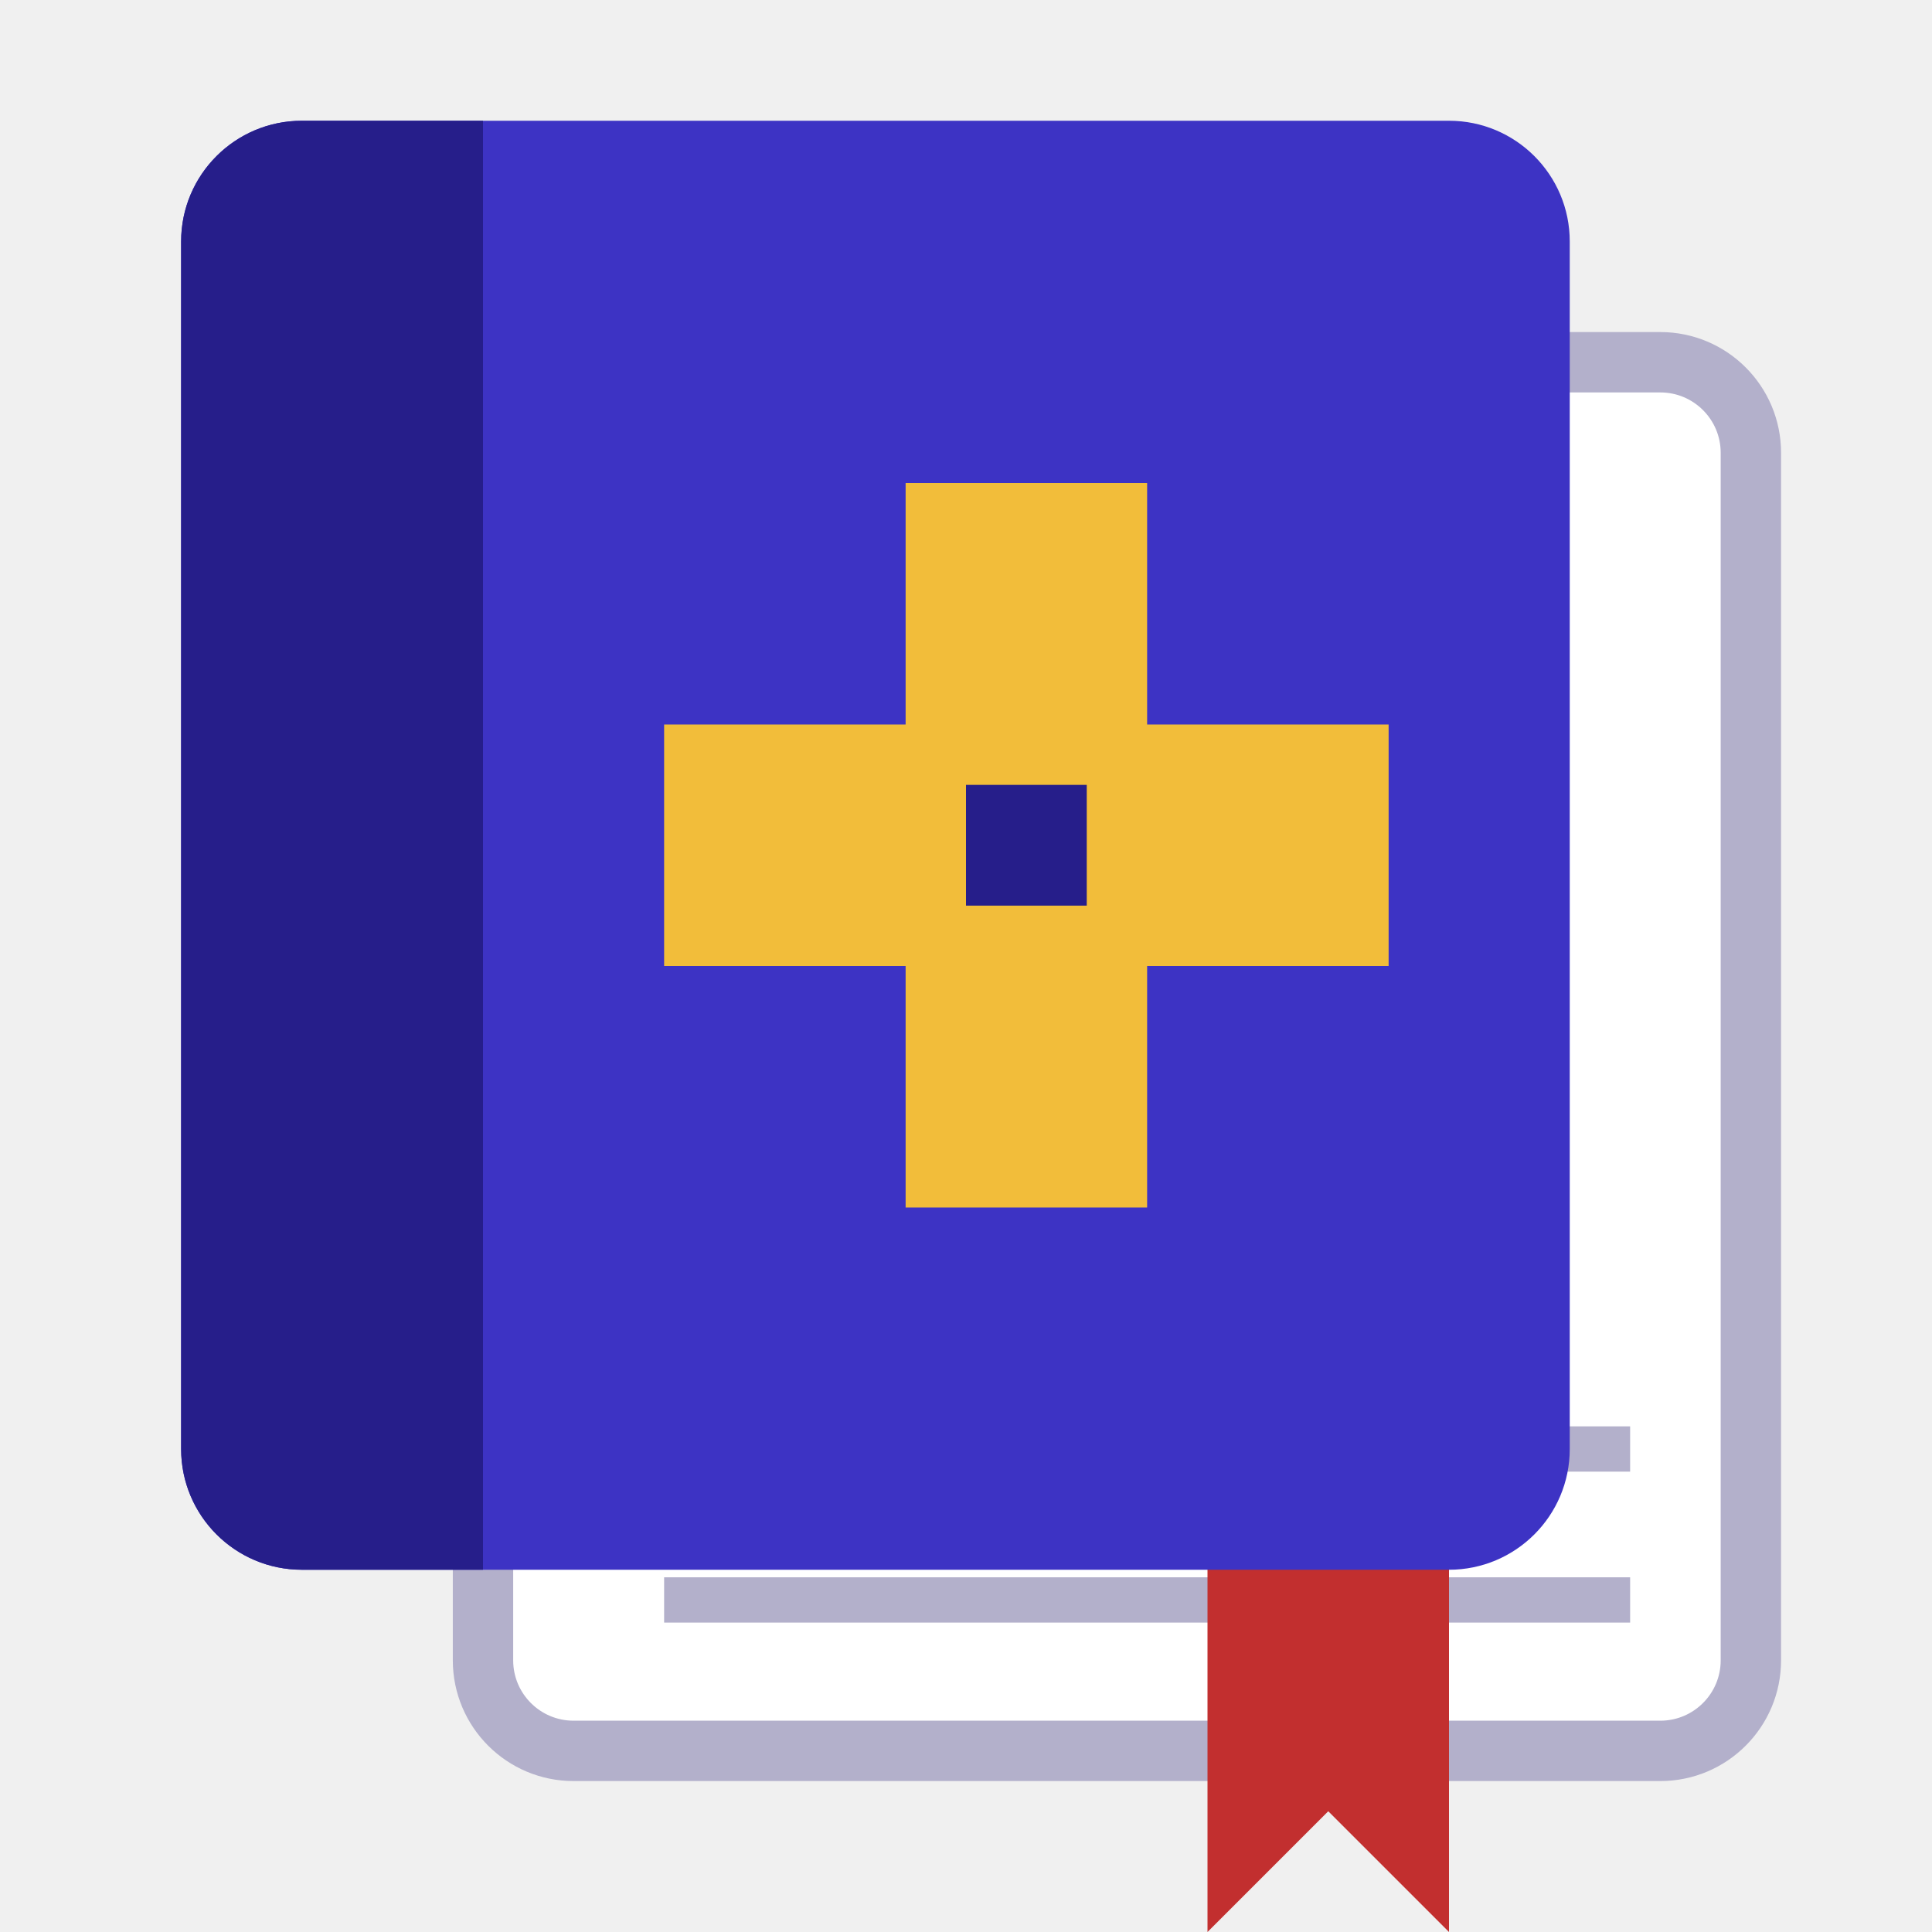
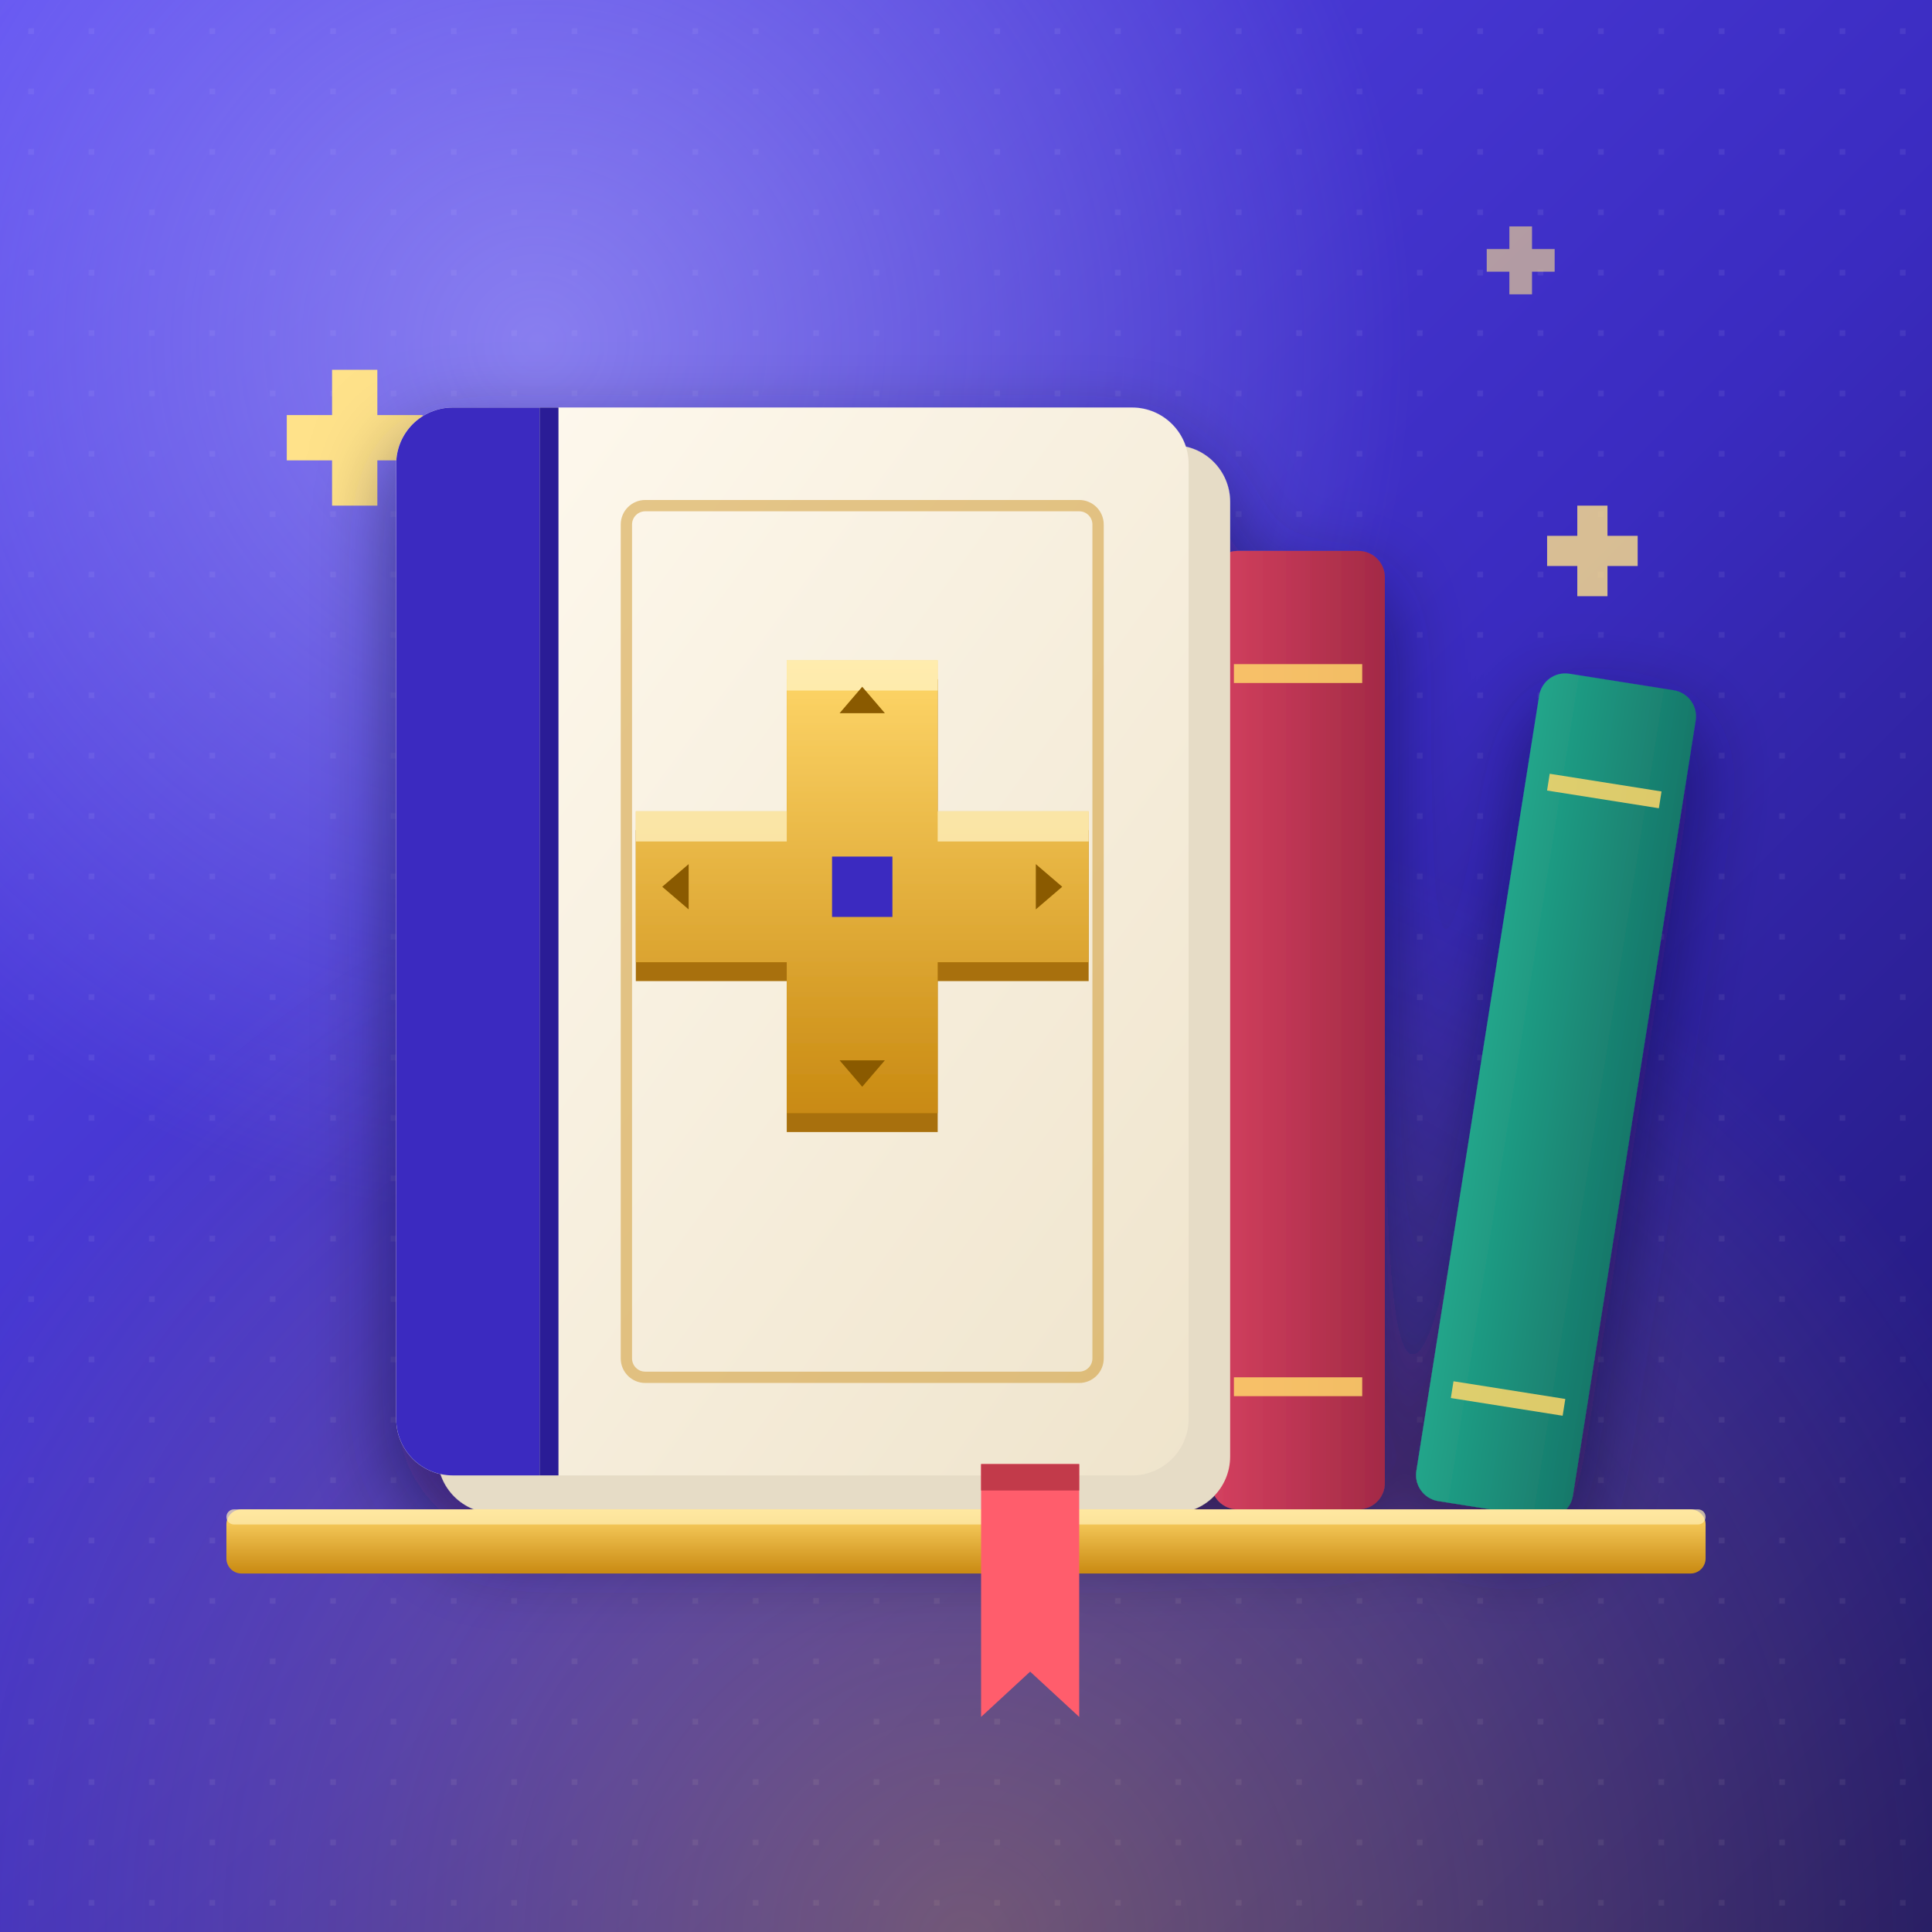
- <svg xmlns="http://www.w3.org/2000/svg" viewBox="0 0 32 32">
-   <style>
-     .page { fill: #ffffff; stroke: #b3b0cb; }
-     .line { stroke: #b3b0cb; }
-     .ribbon { fill: #c22f2f; }
-     .cover { fill: #3d33c4; }
-     .spine, .dot { fill: #261e8a; }
-     .pad { fill: #f2bd3a; }
-     @media (prefers-color-scheme: dark) {
-       .page { fill: #0f0f1f; stroke: #43436e; }
-       .line { stroke: #43436e; }
-       .ribbon { fill: #ff7d7d; }
-       .cover { fill: #5357d8; }
-       .spine, .dot { fill: #383ba6; }
-       .pad { fill: #f0c04f; }
-     }
-   </style>
-   <rect class="page" x="8" y="6" width="21" height="23" rx="1.5" />
-   <path class="line" d="M11 26.5h16M11 24h16" stroke-width="0.75" />
-   <path class="ribbon" d="M20 24h4v8l-2-2-2 2z" />
-   <rect class="cover" x="3" y="2" width="23" height="24" rx="2" />
-   <path class="spine" d="M5 2h3v24H5a2 2 0 0 1-2-2V4a2 2 0 0 1 2-2z" />
-   <path class="pad" d="M15 8h4v4h4v4h-4v4h-4v-4h-4v-4h4z" />
-   <rect class="dot" x="16" y="13" width="2" height="2" />
+ <svg xmlns="http://www.w3.org/2000/svg" viewBox="0 0 1024 1024">
+   <defs>
+     <linearGradient id="bg" x1="0" y1="0" x2="1" y2="1">
+       <stop offset="0" stop-color="#5b4bf0" />
+       <stop offset="0.55" stop-color="#3a2bc0" />
+       <stop offset="1" stop-color="#1c1466" />
+     </linearGradient>
+     <radialGradient id="glow" cx="0.28" cy="0.18" r="0.75">
+       <stop offset="0" stop-color="#b9b3ff" stop-opacity="0.55" />
+       <stop offset="0.6" stop-color="#b9b3ff" stop-opacity="0" />
+     </radialGradient>
+     <radialGradient id="floor" cx="0.5" cy="1" r="0.6">
+       <stop offset="0" stop-color="#f2bd3a" stop-opacity="0.35" />
+       <stop offset="1" stop-color="#f2bd3a" stop-opacity="0" />
+     </radialGradient>
+     <linearGradient id="cover" x1="0" y1="0" x2="1" y2="1">
+       <stop offset="0" stop-color="#fffaf0" />
+       <stop offset="1" stop-color="#efe4cc" />
+     </linearGradient>
+     <linearGradient id="spineA" x1="0" y1="0" x2="1" y2="0">
+       <stop offset="0" stop-color="#d4405f" />
+       <stop offset="1" stop-color="#a32a46" />
+     </linearGradient>
+     <linearGradient id="spineB" x1="0" y1="0" x2="1" y2="0">
+       <stop offset="0" stop-color="#22a58a" />
+       <stop offset="1" stop-color="#17786a" />
+     </linearGradient>
+     <linearGradient id="brass" x1="0" y1="0" x2="0" y2="1">
+       <stop offset="0" stop-color="#ffd76a" />
+       <stop offset="1" stop-color="#c98a12" />
+     </linearGradient>
+     <pattern id="grid" width="32" height="32" patternUnits="userSpaceOnUse">
+       <rect x="15" y="15" width="3" height="3" fill="#ffffff" fill-opacity="0.07" />
+     </pattern>
+     <filter id="shadow" x="-30%" y="-30%" width="160%" height="160%">
+       <feDropShadow dx="0" dy="18" stdDeviation="22" flood-color="#0b0730" flood-opacity="0.55" />
+     </filter>
+   </defs>
+   <rect width="1024" height="1024" fill="url(#bg)" />
+   <rect width="1024" height="1024" fill="url(#grid)" />
+   <rect width="1024" height="1024" fill="url(#glow)" />
+   <rect width="1024" height="1024" fill="url(#floor)" />
+   <g fill="#ffe28a">
+     <path d="M176 196h24v24h24v24h-24v24h-24v-24h-24v-24h24z" />
+     <path d="M836 268h16v16h16v16h-16v16h-16v-16h-16v-16h16z" fill-opacity="0.8" />
+     <path d="M800 120h12v12h12v12h-12v12h-12v-12h-12v-12h12z" fill-opacity="0.6" />
+   </g>
+   <g filter="url(#shadow)">
+     <rect x="642" y="292" width="92" height="508" rx="14" fill="url(#spineA)" />
+     <rect x="654" y="352" width="68" height="10" fill="#ffd76a" fill-opacity="0.85" />
+     <rect x="654" y="730" width="68" height="10" fill="#ffd76a" fill-opacity="0.85" />
+     <g transform="rotate(9 790 800)">
+       <rect x="748" y="356" width="84" height="444" rx="14" fill="url(#spineB)" />
+       <rect x="760" y="410" width="60" height="9" fill="#ffd76a" fill-opacity="0.85" />
+       <rect x="760" y="736" width="60" height="9" fill="#ffd76a" fill-opacity="0.85" />
+     </g>
+     <rect x="232" y="236" width="420" height="566" rx="30" fill="#e6dcc6" />
+     <rect x="210" y="216" width="420" height="566" rx="30" fill="url(#cover)" />
+     <path d="M240 216h46v566h-46a30 30 0 0 1-30-30V246a30 30 0 0 1 30-30z" fill="#3a2bc0" />
+     <rect x="286" y="216" width="10" height="566" fill="#2a1e96" />
+     <rect x="332" y="268" width="250" height="462" rx="10" fill="none" stroke="#c98a12" stroke-opacity="0.45" stroke-width="6" />
+     <g transform="translate(457 470)">
+       <path d="M-40 -120h80v80h80v80h-80v80h-80v-80h-80v-80h80z" fill="#a8700a" transform="translate(0 10)" />
+       <path d="M-40 -120h80v80h80v80h-80v80h-80v-80h-80v-80h80z" fill="url(#brass)" />
+       <path d="M-40 -120h80v16h-80zM-120 -40h80v16h-80zM40 -40h80v16h-80z" fill="#fff3c4" fill-opacity="0.75" />
+       <rect x="-16" y="-16" width="32" height="32" fill="#3a2bc0" />
+       <path d="M-12 -92h24l-12-14z M-12 92h24l-12 14z M-92 -12v24l-14-12z M92 -12v24l14-12z" fill="#8a5a00" />
+     </g>
+   </g>
+   <rect x="120" y="800" width="784" height="34" rx="8" fill="url(#brass)" />
+   <rect x="120" y="800" width="784" height="8" rx="4" fill="#fff0b8" fill-opacity="0.7" />
+   <path d="M520 776h52v134l-26-24-26 24z" fill="#ff5d6c" />
+   <path d="M520 776h52v14h-52z" fill="#c23a4a" />
</svg>
